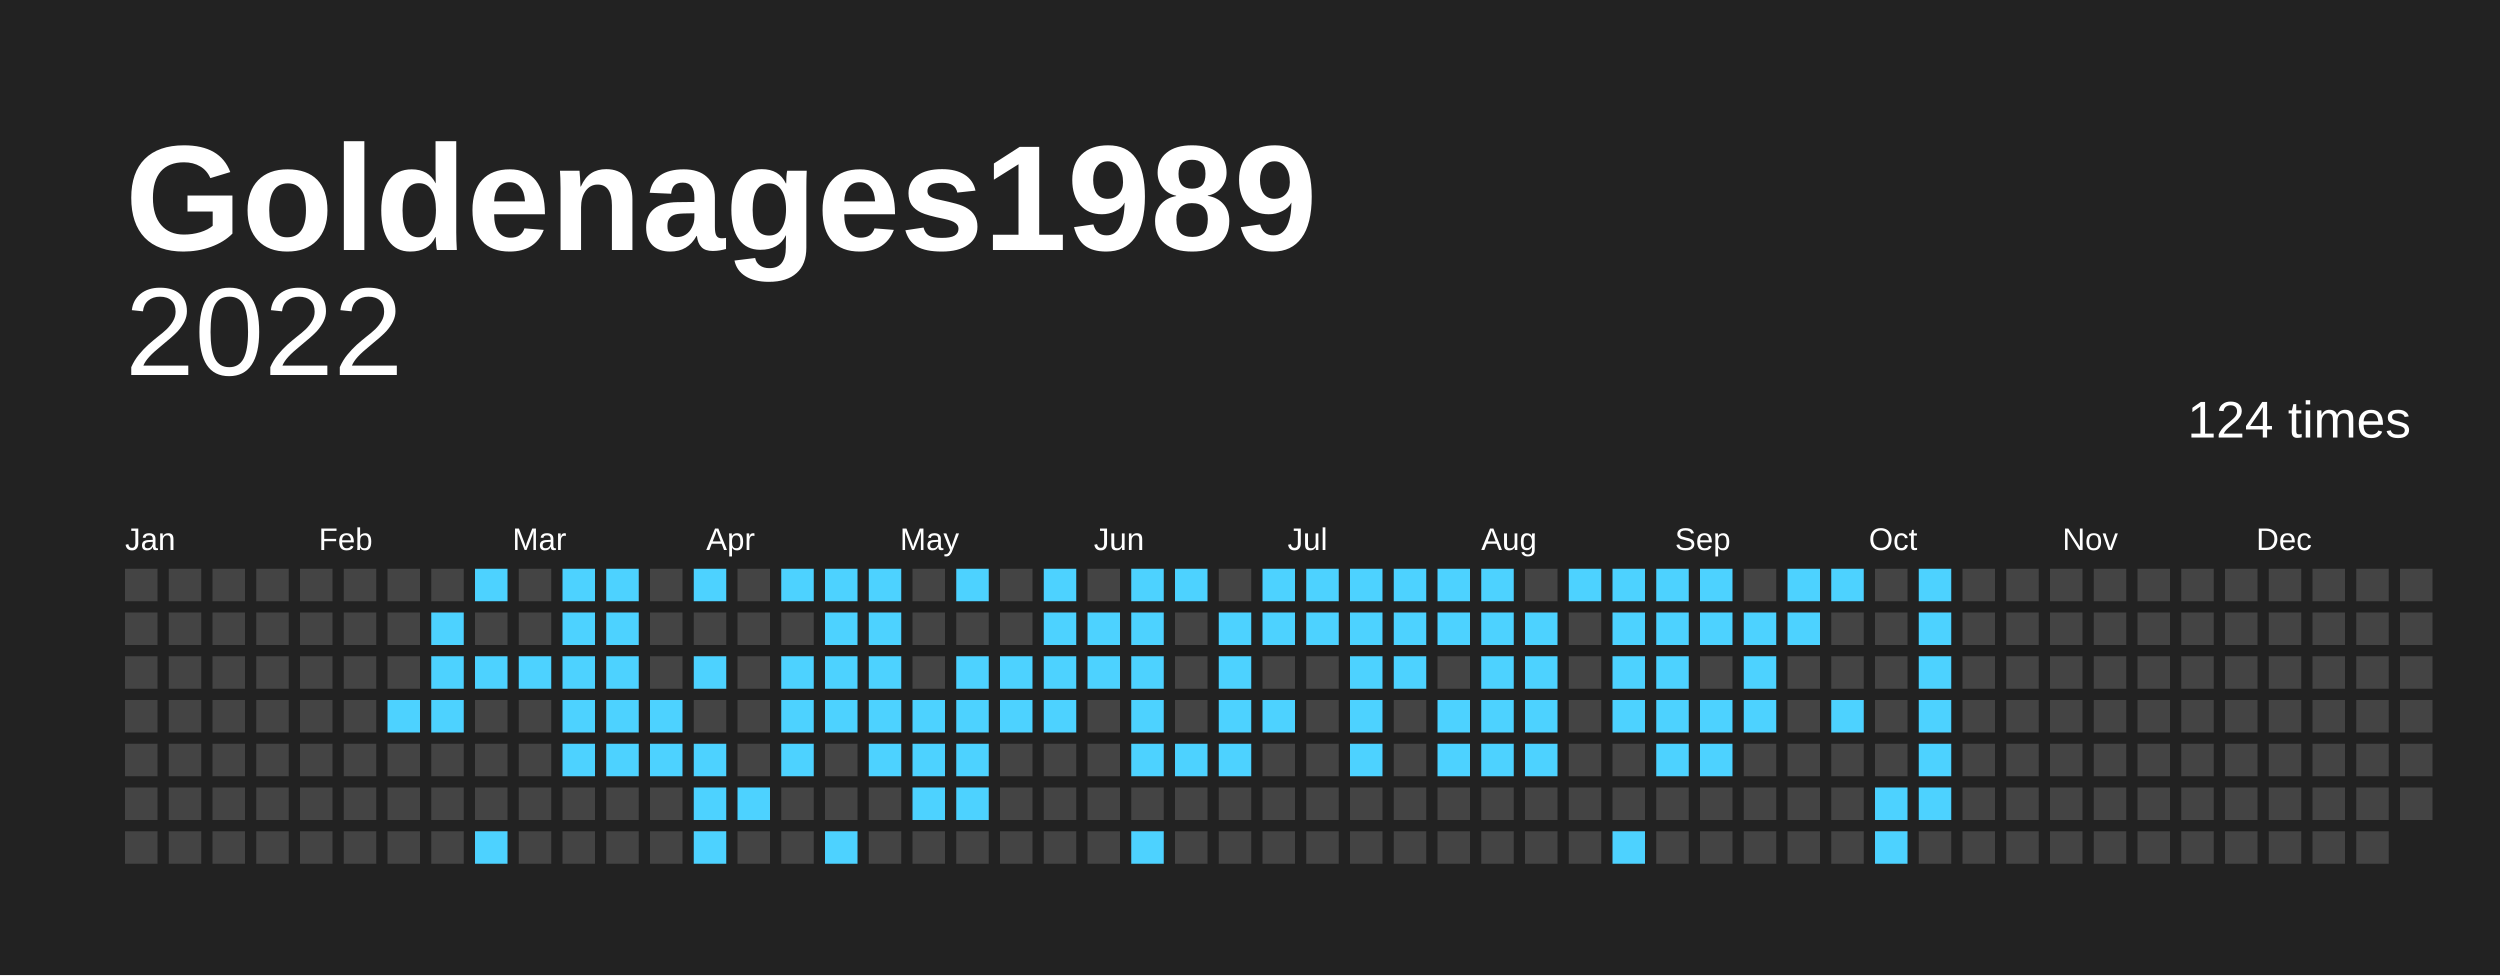
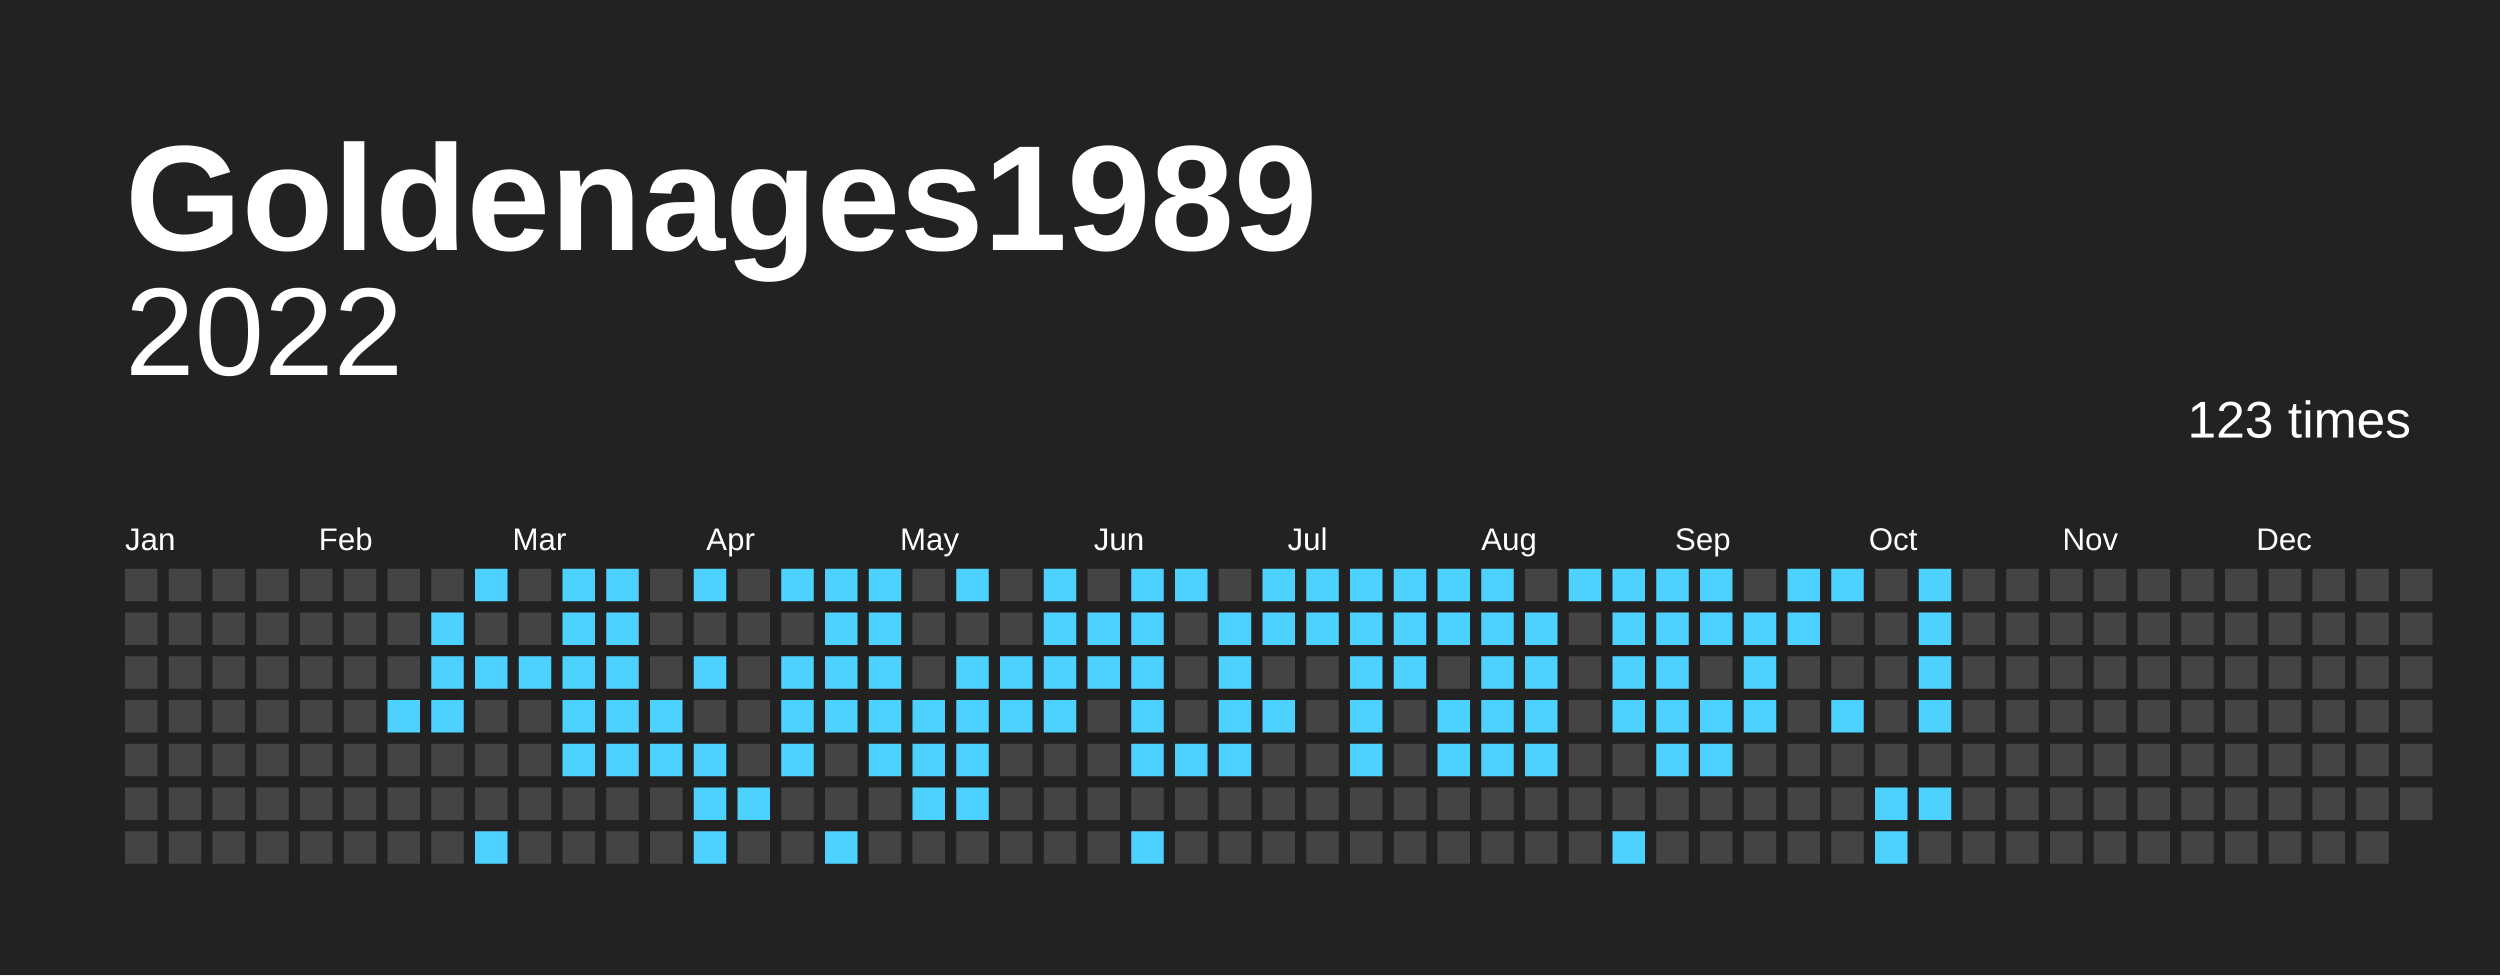
<svg xmlns="http://www.w3.org/2000/svg" baseProfile="full" height="78mm" version="1.1" viewBox="0,0,200,78" width="200mm">
  <defs />
  <rect fill="#222222" height="78" width="200" x="0" y="0" />
  <text fill="#FFFFFF" style="font-size:12px; font-family:Arial; font-weight:bold;" x="10" y="20">Goldenages1989</text>
  <text alignment-baseline="hanging" fill="#FFFFFF" style="font-size:10.0px; font-family:Arial;" x="10" y="30">2022</text>
-   <text alignment-baseline="hanging" fill="#FFFFFF" style="font-size:4.125px; font-family:Arial;" x="175" y="35">124 times</text>
+   <text alignment-baseline="hanging" fill="#FFFFFF" style="font-size:4.125px; font-family:Arial;" x="175" y="35">123 times</text>
  <text fill="#FFFFFF" style="font-size:2.5px; font-family:Arial" x="10.0" y="44">Jan</text>
  <text fill="#FFFFFF" style="font-size:2.5px; font-family:Arial" x="25.5" y="44">Feb</text>
  <text fill="#FFFFFF" style="font-size:2.5px; font-family:Arial" x="41.0" y="44">Mar</text>
  <text fill="#FFFFFF" style="font-size:2.5px; font-family:Arial" x="56.5" y="44">Apr</text>
  <text fill="#FFFFFF" style="font-size:2.5px; font-family:Arial" x="72.0" y="44">May</text>
  <text fill="#FFFFFF" style="font-size:2.5px; font-family:Arial" x="87.5" y="44">Jun</text>
  <text fill="#FFFFFF" style="font-size:2.5px; font-family:Arial" x="103.0" y="44">Jul</text>
  <text fill="#FFFFFF" style="font-size:2.5px; font-family:Arial" x="118.5" y="44">Aug</text>
  <text fill="#FFFFFF" style="font-size:2.5px; font-family:Arial" x="134.0" y="44">Sep</text>
  <text fill="#FFFFFF" style="font-size:2.5px; font-family:Arial" x="149.5" y="44">Oct</text>
  <text fill="#FFFFFF" style="font-size:2.5px; font-family:Arial" x="165.0" y="44">Nov</text>
  <text fill="#FFFFFF" style="font-size:2.5px; font-family:Arial" x="180.5" y="44">Dec</text>
  <rect fill="#444444" height="2.6" width="2.6" x="10.0" y="45.5" />
  <rect fill="#444444" height="2.6" width="2.6" x="10.0" y="49.0" />
  <rect fill="#444444" height="2.6" width="2.6" x="10.0" y="52.5" />
  <rect fill="#444444" height="2.6" width="2.6" x="10.0" y="56.0" />
  <rect fill="#444444" height="2.6" width="2.6" x="10.0" y="59.5" />
  <rect fill="#444444" height="2.6" width="2.6" x="10.0" y="63.0" />
  <rect fill="#444444" height="2.6" width="2.6" x="10.0" y="66.5" />
  <rect fill="#444444" height="2.6" width="2.6" x="13.5" y="45.5" />
  <rect fill="#444444" height="2.6" width="2.6" x="13.5" y="49.0" />
  <rect fill="#444444" height="2.6" width="2.6" x="13.5" y="52.5" />
  <rect fill="#444444" height="2.6" width="2.6" x="13.5" y="56.0" />
  <rect fill="#444444" height="2.6" width="2.6" x="13.5" y="59.5" />
  <rect fill="#444444" height="2.6" width="2.6" x="13.5" y="63.0" />
  <rect fill="#444444" height="2.6" width="2.6" x="13.5" y="66.5" />
  <rect fill="#444444" height="2.6" width="2.6" x="17.0" y="45.5" />
  <rect fill="#444444" height="2.6" width="2.6" x="17.0" y="49.0" />
  <rect fill="#444444" height="2.6" width="2.6" x="17.0" y="52.5" />
  <rect fill="#444444" height="2.6" width="2.6" x="17.0" y="56.0" />
  <rect fill="#444444" height="2.6" width="2.6" x="17.0" y="59.5" />
  <rect fill="#444444" height="2.6" width="2.6" x="17.0" y="63.0" />
  <rect fill="#444444" height="2.6" width="2.6" x="17.0" y="66.5" />
  <rect fill="#444444" height="2.6" width="2.6" x="20.5" y="45.5" />
  <rect fill="#444444" height="2.6" width="2.6" x="20.5" y="49.0" />
  <rect fill="#444444" height="2.6" width="2.6" x="20.5" y="52.5" />
  <rect fill="#444444" height="2.6" width="2.6" x="20.5" y="56.0" />
  <rect fill="#444444" height="2.6" width="2.6" x="20.5" y="59.5" />
  <rect fill="#444444" height="2.6" width="2.6" x="20.5" y="63.0" />
  <rect fill="#444444" height="2.6" width="2.6" x="20.5" y="66.5" />
  <rect fill="#444444" height="2.6" width="2.6" x="24.0" y="45.5" />
  <rect fill="#444444" height="2.6" width="2.6" x="24.0" y="49.0" />
  <rect fill="#444444" height="2.6" width="2.6" x="24.0" y="52.5" />
  <rect fill="#444444" height="2.6" width="2.6" x="24.0" y="56.0" />
  <rect fill="#444444" height="2.6" width="2.6" x="24.0" y="59.5" />
  <rect fill="#444444" height="2.6" width="2.6" x="24.0" y="63.0" />
  <rect fill="#444444" height="2.6" width="2.6" x="24.0" y="66.5" />
  <rect fill="#444444" height="2.6" width="2.6" x="27.5" y="45.5" />
  <rect fill="#444444" height="2.6" width="2.6" x="27.5" y="49.0" />
  <rect fill="#444444" height="2.6" width="2.6" x="27.5" y="52.5" />
  <rect fill="#444444" height="2.6" width="2.6" x="27.5" y="56.0" />
  <rect fill="#444444" height="2.6" width="2.6" x="27.5" y="59.5" />
  <rect fill="#444444" height="2.6" width="2.6" x="27.5" y="63.0" />
  <rect fill="#444444" height="2.6" width="2.6" x="27.5" y="66.5" />
  <rect fill="#444444" height="2.6" width="2.6" x="31.0" y="45.5" />
  <rect fill="#444444" height="2.6" width="2.6" x="31.0" y="49.0" />
  <rect fill="#444444" height="2.6" width="2.6" x="31.0" y="52.5" />
  <rect fill="#4DD2FF" height="2.6" width="2.6" x="31.0" y="56.0" />
  <rect fill="#444444" height="2.6" width="2.6" x="31.0" y="59.5" />
  <rect fill="#444444" height="2.6" width="2.6" x="31.0" y="63.0" />
  <rect fill="#444444" height="2.6" width="2.6" x="31.0" y="66.5" />
  <rect fill="#444444" height="2.6" width="2.6" x="34.5" y="45.5" />
  <rect fill="#4DD2FF" height="2.6" width="2.6" x="34.5" y="49.0" />
  <rect fill="#4DD2FF" height="2.6" width="2.6" x="34.5" y="52.5" />
  <rect fill="#4DD2FF" height="2.6" width="2.6" x="34.5" y="56.0" />
  <rect fill="#444444" height="2.6" width="2.6" x="34.5" y="59.5" />
  <rect fill="#444444" height="2.6" width="2.6" x="34.5" y="63.0" />
  <rect fill="#444444" height="2.6" width="2.6" x="34.5" y="66.5" />
  <rect fill="#4DD2FF" height="2.6" width="2.6" x="38.0" y="45.5" />
  <rect fill="#444444" height="2.6" width="2.6" x="38.0" y="49.0" />
  <rect fill="#4DD2FF" height="2.6" width="2.6" x="38.0" y="52.5" />
  <rect fill="#444444" height="2.6" width="2.6" x="38.0" y="56.0" />
  <rect fill="#444444" height="2.6" width="2.6" x="38.0" y="59.5" />
  <rect fill="#444444" height="2.6" width="2.6" x="38.0" y="63.0" />
  <rect fill="#4DD2FF" height="2.6" width="2.6" x="38.0" y="66.5" />
  <rect fill="#444444" height="2.6" width="2.6" x="41.5" y="45.5" />
  <rect fill="#444444" height="2.6" width="2.6" x="41.5" y="49.0" />
  <rect fill="#4DD2FF" height="2.6" width="2.6" x="41.5" y="52.5" />
  <rect fill="#444444" height="2.6" width="2.6" x="41.5" y="56.0" />
  <rect fill="#444444" height="2.6" width="2.6" x="41.5" y="59.5" />
  <rect fill="#444444" height="2.6" width="2.6" x="41.5" y="63.0" />
  <rect fill="#444444" height="2.6" width="2.6" x="41.5" y="66.5" />
  <rect fill="#4DD2FF" height="2.6" width="2.6" x="45.0" y="45.5" />
  <rect fill="#4DD2FF" height="2.6" width="2.6" x="45.0" y="49.0" />
  <rect fill="#4DD2FF" height="2.6" width="2.6" x="45.0" y="52.5" />
  <rect fill="#4DD2FF" height="2.6" width="2.6" x="45.0" y="56.0" />
  <rect fill="#4DD2FF" height="2.6" width="2.6" x="45.0" y="59.5" />
  <rect fill="#444444" height="2.6" width="2.6" x="45.0" y="63.0" />
  <rect fill="#444444" height="2.6" width="2.6" x="45.0" y="66.5" />
  <rect fill="#4DD2FF" height="2.6" width="2.6" x="48.5" y="45.5" />
  <rect fill="#4DD2FF" height="2.6" width="2.6" x="48.5" y="49.0" />
  <rect fill="#4DD2FF" height="2.6" width="2.6" x="48.5" y="52.5" />
  <rect fill="#4DD2FF" height="2.6" width="2.6" x="48.5" y="56.0" />
  <rect fill="#4DD2FF" height="2.6" width="2.6" x="48.5" y="59.5" />
  <rect fill="#444444" height="2.6" width="2.6" x="48.5" y="63.0" />
  <rect fill="#444444" height="2.6" width="2.6" x="48.5" y="66.5" />
  <rect fill="#444444" height="2.6" width="2.6" x="52.0" y="45.5" />
  <rect fill="#444444" height="2.6" width="2.6" x="52.0" y="49.0" />
  <rect fill="#444444" height="2.6" width="2.6" x="52.0" y="52.5" />
  <rect fill="#4DD2FF" height="2.6" width="2.6" x="52.0" y="56.0" />
  <rect fill="#4DD2FF" height="2.6" width="2.6" x="52.0" y="59.5" />
  <rect fill="#444444" height="2.6" width="2.6" x="52.0" y="63.0" />
  <rect fill="#444444" height="2.6" width="2.6" x="52.0" y="66.5" />
  <rect fill="#4DD2FF" height="2.6" width="2.6" x="55.5" y="45.5" />
  <rect fill="#444444" height="2.6" width="2.6" x="55.5" y="49.0" />
  <rect fill="#4DD2FF" height="2.6" width="2.6" x="55.5" y="52.5" />
  <rect fill="#444444" height="2.6" width="2.6" x="55.5" y="56.0" />
  <rect fill="#4DD2FF" height="2.6" width="2.6" x="55.5" y="59.5" />
  <rect fill="#4DD2FF" height="2.6" width="2.6" x="55.5" y="63.0" />
  <rect fill="#4DD2FF" height="2.6" width="2.6" x="55.5" y="66.5" />
  <rect fill="#444444" height="2.6" width="2.6" x="59.0" y="45.5" />
  <rect fill="#444444" height="2.6" width="2.6" x="59.0" y="49.0" />
  <rect fill="#444444" height="2.6" width="2.6" x="59.0" y="52.5" />
  <rect fill="#444444" height="2.6" width="2.6" x="59.0" y="56.0" />
  <rect fill="#444444" height="2.6" width="2.6" x="59.0" y="59.5" />
  <rect fill="#4DD2FF" height="2.6" width="2.6" x="59.0" y="63.0" />
  <rect fill="#444444" height="2.6" width="2.6" x="59.0" y="66.5" />
  <rect fill="#4DD2FF" height="2.6" width="2.6" x="62.5" y="45.5" />
  <rect fill="#444444" height="2.6" width="2.6" x="62.5" y="49.0" />
  <rect fill="#4DD2FF" height="2.6" width="2.6" x="62.5" y="52.5" />
  <rect fill="#4DD2FF" height="2.6" width="2.6" x="62.5" y="56.0" />
  <rect fill="#4DD2FF" height="2.6" width="2.6" x="62.5" y="59.5" />
  <rect fill="#444444" height="2.6" width="2.6" x="62.5" y="63.0" />
  <rect fill="#444444" height="2.6" width="2.6" x="62.5" y="66.5" />
  <rect fill="#4DD2FF" height="2.6" width="2.6" x="66.0" y="45.5" />
  <rect fill="#4DD2FF" height="2.6" width="2.6" x="66.0" y="49.0" />
  <rect fill="#4DD2FF" height="2.6" width="2.6" x="66.0" y="52.5" />
  <rect fill="#4DD2FF" height="2.6" width="2.6" x="66.0" y="56.0" />
  <rect fill="#444444" height="2.6" width="2.6" x="66.0" y="59.5" />
  <rect fill="#444444" height="2.6" width="2.6" x="66.0" y="63.0" />
  <rect fill="#4DD2FF" height="2.6" width="2.6" x="66.0" y="66.5" />
  <rect fill="#4DD2FF" height="2.6" width="2.6" x="69.5" y="45.5" />
  <rect fill="#4DD2FF" height="2.6" width="2.6" x="69.5" y="49.0" />
  <rect fill="#4DD2FF" height="2.6" width="2.6" x="69.5" y="52.5" />
  <rect fill="#4DD2FF" height="2.6" width="2.6" x="69.5" y="56.0" />
  <rect fill="#4DD2FF" height="2.6" width="2.6" x="69.5" y="59.5" />
  <rect fill="#444444" height="2.6" width="2.6" x="69.5" y="63.0" />
  <rect fill="#444444" height="2.6" width="2.6" x="69.5" y="66.5" />
  <rect fill="#444444" height="2.6" width="2.6" x="73.0" y="45.5" />
  <rect fill="#444444" height="2.6" width="2.6" x="73.0" y="49.0" />
  <rect fill="#444444" height="2.6" width="2.6" x="73.0" y="52.5" />
  <rect fill="#4DD2FF" height="2.6" width="2.6" x="73.0" y="56.0" />
  <rect fill="#4DD2FF" height="2.6" width="2.6" x="73.0" y="59.5" />
  <rect fill="#4DD2FF" height="2.6" width="2.6" x="73.0" y="63.0" />
  <rect fill="#444444" height="2.6" width="2.6" x="73.0" y="66.5" />
  <rect fill="#4DD2FF" height="2.6" width="2.6" x="76.5" y="45.5" />
  <rect fill="#444444" height="2.6" width="2.6" x="76.5" y="49.0" />
  <rect fill="#4DD2FF" height="2.6" width="2.6" x="76.5" y="52.5" />
  <rect fill="#4DD2FF" height="2.6" width="2.6" x="76.5" y="56.0" />
  <rect fill="#4DD2FF" height="2.6" width="2.6" x="76.5" y="59.5" />
  <rect fill="#4DD2FF" height="2.6" width="2.6" x="76.5" y="63.0" />
  <rect fill="#444444" height="2.6" width="2.6" x="76.5" y="66.5" />
  <rect fill="#444444" height="2.6" width="2.6" x="80.0" y="45.5" />
  <rect fill="#444444" height="2.6" width="2.6" x="80.0" y="49.0" />
  <rect fill="#4DD2FF" height="2.6" width="2.6" x="80.0" y="52.5" />
  <rect fill="#4DD2FF" height="2.6" width="2.6" x="80.0" y="56.0" />
  <rect fill="#444444" height="2.6" width="2.6" x="80.0" y="59.5" />
  <rect fill="#444444" height="2.6" width="2.6" x="80.0" y="63.0" />
  <rect fill="#444444" height="2.6" width="2.6" x="80.0" y="66.5" />
  <rect fill="#4DD2FF" height="2.6" width="2.6" x="83.5" y="45.5" />
  <rect fill="#4DD2FF" height="2.6" width="2.6" x="83.5" y="49.0" />
  <rect fill="#4DD2FF" height="2.6" width="2.6" x="83.5" y="52.5" />
  <rect fill="#4DD2FF" height="2.6" width="2.6" x="83.5" y="56.0" />
  <rect fill="#444444" height="2.6" width="2.6" x="83.5" y="59.5" />
  <rect fill="#444444" height="2.6" width="2.6" x="83.5" y="63.0" />
  <rect fill="#444444" height="2.6" width="2.6" x="83.5" y="66.5" />
  <rect fill="#444444" height="2.6" width="2.6" x="87.0" y="45.5" />
  <rect fill="#4DD2FF" height="2.6" width="2.6" x="87.0" y="49.0" />
  <rect fill="#4DD2FF" height="2.6" width="2.6" x="87.0" y="52.5" />
  <rect fill="#444444" height="2.6" width="2.6" x="87.0" y="56.0" />
  <rect fill="#444444" height="2.6" width="2.6" x="87.0" y="59.5" />
  <rect fill="#444444" height="2.6" width="2.6" x="87.0" y="63.0" />
  <rect fill="#444444" height="2.6" width="2.6" x="87.0" y="66.5" />
  <rect fill="#4DD2FF" height="2.6" width="2.6" x="90.5" y="45.5" />
  <rect fill="#4DD2FF" height="2.6" width="2.6" x="90.5" y="49.0" />
  <rect fill="#4DD2FF" height="2.6" width="2.6" x="90.5" y="52.5" />
  <rect fill="#4DD2FF" height="2.6" width="2.6" x="90.5" y="56.0" />
  <rect fill="#4DD2FF" height="2.6" width="2.6" x="90.5" y="59.5" />
  <rect fill="#444444" height="2.6" width="2.6" x="90.5" y="63.0" />
  <rect fill="#4DD2FF" height="2.6" width="2.6" x="90.5" y="66.5" />
  <rect fill="#4DD2FF" height="2.6" width="2.6" x="94.0" y="45.5" />
  <rect fill="#444444" height="2.6" width="2.6" x="94.0" y="49.0" />
  <rect fill="#444444" height="2.6" width="2.6" x="94.0" y="52.5" />
  <rect fill="#444444" height="2.6" width="2.6" x="94.0" y="56.0" />
  <rect fill="#4DD2FF" height="2.6" width="2.6" x="94.0" y="59.5" />
  <rect fill="#444444" height="2.6" width="2.6" x="94.0" y="63.0" />
  <rect fill="#444444" height="2.6" width="2.6" x="94.0" y="66.5" />
  <rect fill="#444444" height="2.6" width="2.6" x="97.5" y="45.5" />
  <rect fill="#4DD2FF" height="2.6" width="2.6" x="97.5" y="49.0" />
  <rect fill="#4DD2FF" height="2.6" width="2.6" x="97.5" y="52.5" />
  <rect fill="#4DD2FF" height="2.6" width="2.6" x="97.5" y="56.0" />
  <rect fill="#4DD2FF" height="2.6" width="2.6" x="97.5" y="59.5" />
  <rect fill="#444444" height="2.6" width="2.6" x="97.5" y="63.0" />
  <rect fill="#444444" height="2.6" width="2.6" x="97.5" y="66.5" />
  <rect fill="#4DD2FF" height="2.6" width="2.6" x="101.0" y="45.5" />
  <rect fill="#4DD2FF" height="2.6" width="2.6" x="101.0" y="49.0" />
  <rect fill="#444444" height="2.6" width="2.6" x="101.0" y="52.5" />
  <rect fill="#4DD2FF" height="2.6" width="2.6" x="101.0" y="56.0" />
  <rect fill="#444444" height="2.6" width="2.6" x="101.0" y="59.5" />
  <rect fill="#444444" height="2.6" width="2.6" x="101.0" y="63.0" />
  <rect fill="#444444" height="2.6" width="2.6" x="101.0" y="66.5" />
  <rect fill="#4DD2FF" height="2.6" width="2.6" x="104.5" y="45.5" />
  <rect fill="#4DD2FF" height="2.6" width="2.6" x="104.5" y="49.0" />
  <rect fill="#444444" height="2.6" width="2.6" x="104.5" y="52.5" />
  <rect fill="#444444" height="2.6" width="2.6" x="104.5" y="56.0" />
  <rect fill="#444444" height="2.6" width="2.6" x="104.5" y="59.5" />
  <rect fill="#444444" height="2.6" width="2.6" x="104.5" y="63.0" />
  <rect fill="#444444" height="2.6" width="2.6" x="104.5" y="66.5" />
  <rect fill="#4DD2FF" height="2.6" width="2.6" x="108.0" y="45.5" />
  <rect fill="#4DD2FF" height="2.6" width="2.6" x="108.0" y="49.0" />
  <rect fill="#4DD2FF" height="2.6" width="2.6" x="108.0" y="52.5" />
  <rect fill="#4DD2FF" height="2.6" width="2.6" x="108.0" y="56.0" />
  <rect fill="#4DD2FF" height="2.6" width="2.6" x="108.0" y="59.5" />
  <rect fill="#444444" height="2.6" width="2.6" x="108.0" y="63.0" />
  <rect fill="#444444" height="2.6" width="2.6" x="108.0" y="66.5" />
  <rect fill="#4DD2FF" height="2.6" width="2.6" x="111.5" y="45.5" />
  <rect fill="#4DD2FF" height="2.6" width="2.6" x="111.5" y="49.0" />
  <rect fill="#4DD2FF" height="2.6" width="2.6" x="111.5" y="52.5" />
  <rect fill="#444444" height="2.6" width="2.6" x="111.5" y="56.0" />
  <rect fill="#444444" height="2.6" width="2.6" x="111.5" y="59.5" />
  <rect fill="#444444" height="2.6" width="2.6" x="111.5" y="63.0" />
  <rect fill="#444444" height="2.6" width="2.6" x="111.5" y="66.5" />
  <rect fill="#4DD2FF" height="2.6" width="2.6" x="115.0" y="45.5" />
  <rect fill="#4DD2FF" height="2.6" width="2.6" x="115.0" y="49.0" />
  <rect fill="#444444" height="2.6" width="2.6" x="115.0" y="52.5" />
  <rect fill="#4DD2FF" height="2.6" width="2.6" x="115.0" y="56.0" />
  <rect fill="#4DD2FF" height="2.6" width="2.6" x="115.0" y="59.5" />
  <rect fill="#444444" height="2.6" width="2.6" x="115.0" y="63.0" />
  <rect fill="#444444" height="2.6" width="2.6" x="115.0" y="66.5" />
  <rect fill="#4DD2FF" height="2.6" width="2.6" x="118.5" y="45.5" />
  <rect fill="#4DD2FF" height="2.6" width="2.6" x="118.5" y="49.0" />
  <rect fill="#4DD2FF" height="2.6" width="2.6" x="118.5" y="52.5" />
  <rect fill="#4DD2FF" height="2.6" width="2.6" x="118.5" y="56.0" />
  <rect fill="#4DD2FF" height="2.6" width="2.6" x="118.5" y="59.5" />
  <rect fill="#444444" height="2.6" width="2.6" x="118.5" y="63.0" />
  <rect fill="#444444" height="2.6" width="2.6" x="118.5" y="66.5" />
  <rect fill="#444444" height="2.6" width="2.6" x="122.0" y="45.5" />
  <rect fill="#4DD2FF" height="2.6" width="2.6" x="122.0" y="49.0" />
  <rect fill="#4DD2FF" height="2.6" width="2.6" x="122.0" y="52.5" />
  <rect fill="#4DD2FF" height="2.6" width="2.6" x="122.0" y="56.0" />
  <rect fill="#4DD2FF" height="2.6" width="2.6" x="122.0" y="59.5" />
  <rect fill="#444444" height="2.6" width="2.6" x="122.0" y="63.0" />
  <rect fill="#444444" height="2.6" width="2.6" x="122.0" y="66.5" />
  <rect fill="#4DD2FF" height="2.6" width="2.6" x="125.5" y="45.5" />
  <rect fill="#444444" height="2.6" width="2.6" x="125.5" y="49.0" />
  <rect fill="#444444" height="2.6" width="2.6" x="125.5" y="52.5" />
  <rect fill="#444444" height="2.6" width="2.6" x="125.5" y="56.0" />
  <rect fill="#444444" height="2.6" width="2.6" x="125.5" y="59.5" />
  <rect fill="#444444" height="2.6" width="2.6" x="125.5" y="63.0" />
  <rect fill="#444444" height="2.6" width="2.6" x="125.5" y="66.5" />
  <rect fill="#4DD2FF" height="2.6" width="2.6" x="129.0" y="45.5" />
  <rect fill="#4DD2FF" height="2.6" width="2.6" x="129.0" y="49.0" />
  <rect fill="#4DD2FF" height="2.6" width="2.6" x="129.0" y="52.5" />
  <rect fill="#4DD2FF" height="2.6" width="2.6" x="129.0" y="56.0" />
  <rect fill="#444444" height="2.6" width="2.6" x="129.0" y="59.5" />
  <rect fill="#444444" height="2.6" width="2.6" x="129.0" y="63.0" />
  <rect fill="#4DD2FF" height="2.6" width="2.6" x="129.0" y="66.5" />
  <rect fill="#4DD2FF" height="2.6" width="2.6" x="132.5" y="45.5" />
  <rect fill="#4DD2FF" height="2.6" width="2.6" x="132.5" y="49.0" />
  <rect fill="#4DD2FF" height="2.6" width="2.6" x="132.5" y="52.5" />
  <rect fill="#4DD2FF" height="2.6" width="2.6" x="132.5" y="56.0" />
  <rect fill="#4DD2FF" height="2.6" width="2.6" x="132.5" y="59.5" />
  <rect fill="#444444" height="2.6" width="2.6" x="132.5" y="63.0" />
  <rect fill="#444444" height="2.6" width="2.6" x="132.5" y="66.5" />
  <rect fill="#4DD2FF" height="2.6" width="2.6" x="136.0" y="45.5" />
  <rect fill="#4DD2FF" height="2.6" width="2.6" x="136.0" y="49.0" />
  <rect fill="#444444" height="2.6" width="2.6" x="136.0" y="52.5" />
  <rect fill="#4DD2FF" height="2.6" width="2.6" x="136.0" y="56.0" />
  <rect fill="#4DD2FF" height="2.6" width="2.6" x="136.0" y="59.5" />
  <rect fill="#444444" height="2.6" width="2.6" x="136.0" y="63.0" />
  <rect fill="#444444" height="2.6" width="2.6" x="136.0" y="66.5" />
  <rect fill="#444444" height="2.6" width="2.6" x="139.5" y="45.5" />
  <rect fill="#4DD2FF" height="2.6" width="2.6" x="139.5" y="49.0" />
  <rect fill="#4DD2FF" height="2.6" width="2.6" x="139.5" y="52.5" />
  <rect fill="#4DD2FF" height="2.6" width="2.6" x="139.5" y="56.0" />
  <rect fill="#444444" height="2.6" width="2.6" x="139.5" y="59.5" />
  <rect fill="#444444" height="2.6" width="2.6" x="139.5" y="63.0" />
  <rect fill="#444444" height="2.6" width="2.6" x="139.5" y="66.5" />
  <rect fill="#4DD2FF" height="2.6" width="2.6" x="143.0" y="45.5" />
  <rect fill="#4DD2FF" height="2.6" width="2.6" x="143.0" y="49.0" />
  <rect fill="#444444" height="2.6" width="2.6" x="143.0" y="52.5" />
  <rect fill="#444444" height="2.6" width="2.6" x="143.0" y="56.0" />
  <rect fill="#444444" height="2.6" width="2.6" x="143.0" y="59.5" />
  <rect fill="#444444" height="2.6" width="2.6" x="143.0" y="63.0" />
  <rect fill="#444444" height="2.6" width="2.6" x="143.0" y="66.5" />
  <rect fill="#4DD2FF" height="2.6" width="2.6" x="146.5" y="45.5" />
  <rect fill="#444444" height="2.6" width="2.6" x="146.5" y="49.0" />
  <rect fill="#444444" height="2.6" width="2.6" x="146.5" y="52.5" />
  <rect fill="#4DD2FF" height="2.6" width="2.6" x="146.5" y="56.0" />
  <rect fill="#444444" height="2.6" width="2.6" x="146.5" y="59.5" />
  <rect fill="#444444" height="2.6" width="2.6" x="146.5" y="63.0" />
  <rect fill="#444444" height="2.6" width="2.6" x="146.5" y="66.5" />
  <rect fill="#444444" height="2.6" width="2.6" x="150.0" y="45.5" />
  <rect fill="#444444" height="2.6" width="2.6" x="150.0" y="49.0" />
  <rect fill="#444444" height="2.6" width="2.6" x="150.0" y="52.5" />
  <rect fill="#444444" height="2.6" width="2.6" x="150.0" y="56.0" />
  <rect fill="#444444" height="2.6" width="2.6" x="150.0" y="59.5" />
  <rect fill="#4DD2FF" height="2.6" width="2.6" x="150.0" y="63.0" />
  <rect fill="#4DD2FF" height="2.6" width="2.6" x="150.0" y="66.5" />
  <rect fill="#4DD2FF" height="2.6" width="2.6" x="153.5" y="45.5" />
  <rect fill="#4DD2FF" height="2.6" width="2.6" x="153.5" y="49.0" />
  <rect fill="#4DD2FF" height="2.6" width="2.6" x="153.5" y="52.5" />
  <rect fill="#4DD2FF" height="2.6" width="2.6" x="153.5" y="56.0" />
-   <rect fill="#4DD2FF" height="2.6" width="2.6" x="153.5" y="59.5" />
+   <rect fill="#444444" height="2.6" width="2.6" x="153.5" y="59.5" />
  <rect fill="#4DD2FF" height="2.6" width="2.6" x="153.5" y="63.0" />
  <rect fill="#444444" height="2.6" width="2.6" x="153.5" y="66.5" />
  <rect fill="#444444" height="2.6" width="2.6" x="157.0" y="45.5" />
  <rect fill="#444444" height="2.6" width="2.6" x="157.0" y="49.0" />
  <rect fill="#444444" height="2.6" width="2.6" x="157.0" y="52.5" />
  <rect fill="#444444" height="2.6" width="2.6" x="157.0" y="56.0" />
  <rect fill="#444444" height="2.6" width="2.6" x="157.0" y="59.5" />
  <rect fill="#444444" height="2.6" width="2.6" x="157.0" y="63.0" />
  <rect fill="#444444" height="2.6" width="2.6" x="157.0" y="66.5" />
  <rect fill="#444444" height="2.6" width="2.6" x="160.5" y="45.5" />
  <rect fill="#444444" height="2.6" width="2.6" x="160.5" y="49.0" />
  <rect fill="#444444" height="2.6" width="2.6" x="160.5" y="52.5" />
  <rect fill="#444444" height="2.6" width="2.6" x="160.5" y="56.0" />
  <rect fill="#444444" height="2.6" width="2.6" x="160.5" y="59.5" />
  <rect fill="#444444" height="2.6" width="2.6" x="160.5" y="63.0" />
  <rect fill="#444444" height="2.6" width="2.6" x="160.5" y="66.5" />
  <rect fill="#444444" height="2.6" width="2.6" x="164.0" y="45.5" />
  <rect fill="#444444" height="2.6" width="2.6" x="164.0" y="49.0" />
  <rect fill="#444444" height="2.6" width="2.6" x="164.0" y="52.5" />
  <rect fill="#444444" height="2.6" width="2.6" x="164.0" y="56.0" />
  <rect fill="#444444" height="2.6" width="2.6" x="164.0" y="59.5" />
  <rect fill="#444444" height="2.6" width="2.6" x="164.0" y="63.0" />
  <rect fill="#444444" height="2.6" width="2.6" x="164.0" y="66.5" />
  <rect fill="#444444" height="2.6" width="2.6" x="167.5" y="45.5" />
  <rect fill="#444444" height="2.6" width="2.6" x="167.5" y="49.0" />
  <rect fill="#444444" height="2.6" width="2.6" x="167.5" y="52.5" />
  <rect fill="#444444" height="2.6" width="2.6" x="167.5" y="56.0" />
  <rect fill="#444444" height="2.6" width="2.6" x="167.5" y="59.5" />
  <rect fill="#444444" height="2.6" width="2.6" x="167.5" y="63.0" />
  <rect fill="#444444" height="2.6" width="2.6" x="167.5" y="66.5" />
  <rect fill="#444444" height="2.6" width="2.6" x="171.0" y="45.5" />
  <rect fill="#444444" height="2.6" width="2.6" x="171.0" y="49.0" />
  <rect fill="#444444" height="2.6" width="2.6" x="171.0" y="52.5" />
  <rect fill="#444444" height="2.6" width="2.6" x="171.0" y="56.0" />
  <rect fill="#444444" height="2.6" width="2.6" x="171.0" y="59.5" />
  <rect fill="#444444" height="2.6" width="2.6" x="171.0" y="63.0" />
  <rect fill="#444444" height="2.6" width="2.6" x="171.0" y="66.5" />
  <rect fill="#444444" height="2.6" width="2.6" x="174.5" y="45.5" />
  <rect fill="#444444" height="2.6" width="2.6" x="174.5" y="49.0" />
  <rect fill="#444444" height="2.6" width="2.6" x="174.5" y="52.5" />
  <rect fill="#444444" height="2.6" width="2.6" x="174.5" y="56.0" />
  <rect fill="#444444" height="2.6" width="2.6" x="174.5" y="59.5" />
  <rect fill="#444444" height="2.6" width="2.6" x="174.5" y="63.0" />
  <rect fill="#444444" height="2.6" width="2.6" x="174.5" y="66.5" />
  <rect fill="#444444" height="2.6" width="2.6" x="178.0" y="45.5" />
  <rect fill="#444444" height="2.6" width="2.6" x="178.0" y="49.0" />
  <rect fill="#444444" height="2.6" width="2.6" x="178.0" y="52.5" />
  <rect fill="#444444" height="2.6" width="2.6" x="178.0" y="56.0" />
  <rect fill="#444444" height="2.6" width="2.6" x="178.0" y="59.5" />
  <rect fill="#444444" height="2.6" width="2.6" x="178.0" y="63.0" />
  <rect fill="#444444" height="2.6" width="2.6" x="178.0" y="66.5" />
  <rect fill="#444444" height="2.6" width="2.6" x="181.5" y="45.5" />
  <rect fill="#444444" height="2.6" width="2.6" x="181.5" y="49.0" />
  <rect fill="#444444" height="2.6" width="2.6" x="181.5" y="52.5" />
  <rect fill="#444444" height="2.6" width="2.6" x="181.5" y="56.0" />
  <rect fill="#444444" height="2.6" width="2.6" x="181.5" y="59.5" />
  <rect fill="#444444" height="2.6" width="2.6" x="181.5" y="63.0" />
  <rect fill="#444444" height="2.6" width="2.6" x="181.5" y="66.5" />
  <rect fill="#444444" height="2.6" width="2.6" x="185.0" y="45.5" />
  <rect fill="#444444" height="2.6" width="2.6" x="185.0" y="49.0" />
  <rect fill="#444444" height="2.6" width="2.6" x="185.0" y="52.5" />
  <rect fill="#444444" height="2.6" width="2.6" x="185.0" y="56.0" />
  <rect fill="#444444" height="2.6" width="2.6" x="185.0" y="59.5" />
  <rect fill="#444444" height="2.6" width="2.6" x="185.0" y="63.0" />
  <rect fill="#444444" height="2.6" width="2.6" x="185.0" y="66.5" />
  <rect fill="#444444" height="2.6" width="2.6" x="188.5" y="45.5" />
  <rect fill="#444444" height="2.6" width="2.6" x="188.5" y="49.0" />
  <rect fill="#444444" height="2.6" width="2.6" x="188.5" y="52.5" />
  <rect fill="#444444" height="2.6" width="2.6" x="188.5" y="56.0" />
  <rect fill="#444444" height="2.6" width="2.6" x="188.5" y="59.5" />
  <rect fill="#444444" height="2.6" width="2.6" x="188.5" y="63.0" />
  <rect fill="#444444" height="2.6" width="2.6" x="188.5" y="66.5" />
  <rect fill="#444444" height="2.6" width="2.6" x="192.0" y="45.5" />
  <rect fill="#444444" height="2.6" width="2.6" x="192.0" y="49.0" />
  <rect fill="#444444" height="2.6" width="2.6" x="192.0" y="52.5" />
  <rect fill="#444444" height="2.6" width="2.6" x="192.0" y="56.0" />
  <rect fill="#444444" height="2.6" width="2.6" x="192.0" y="59.5" />
  <rect fill="#444444" height="2.6" width="2.6" x="192.0" y="63.0" />
</svg>
